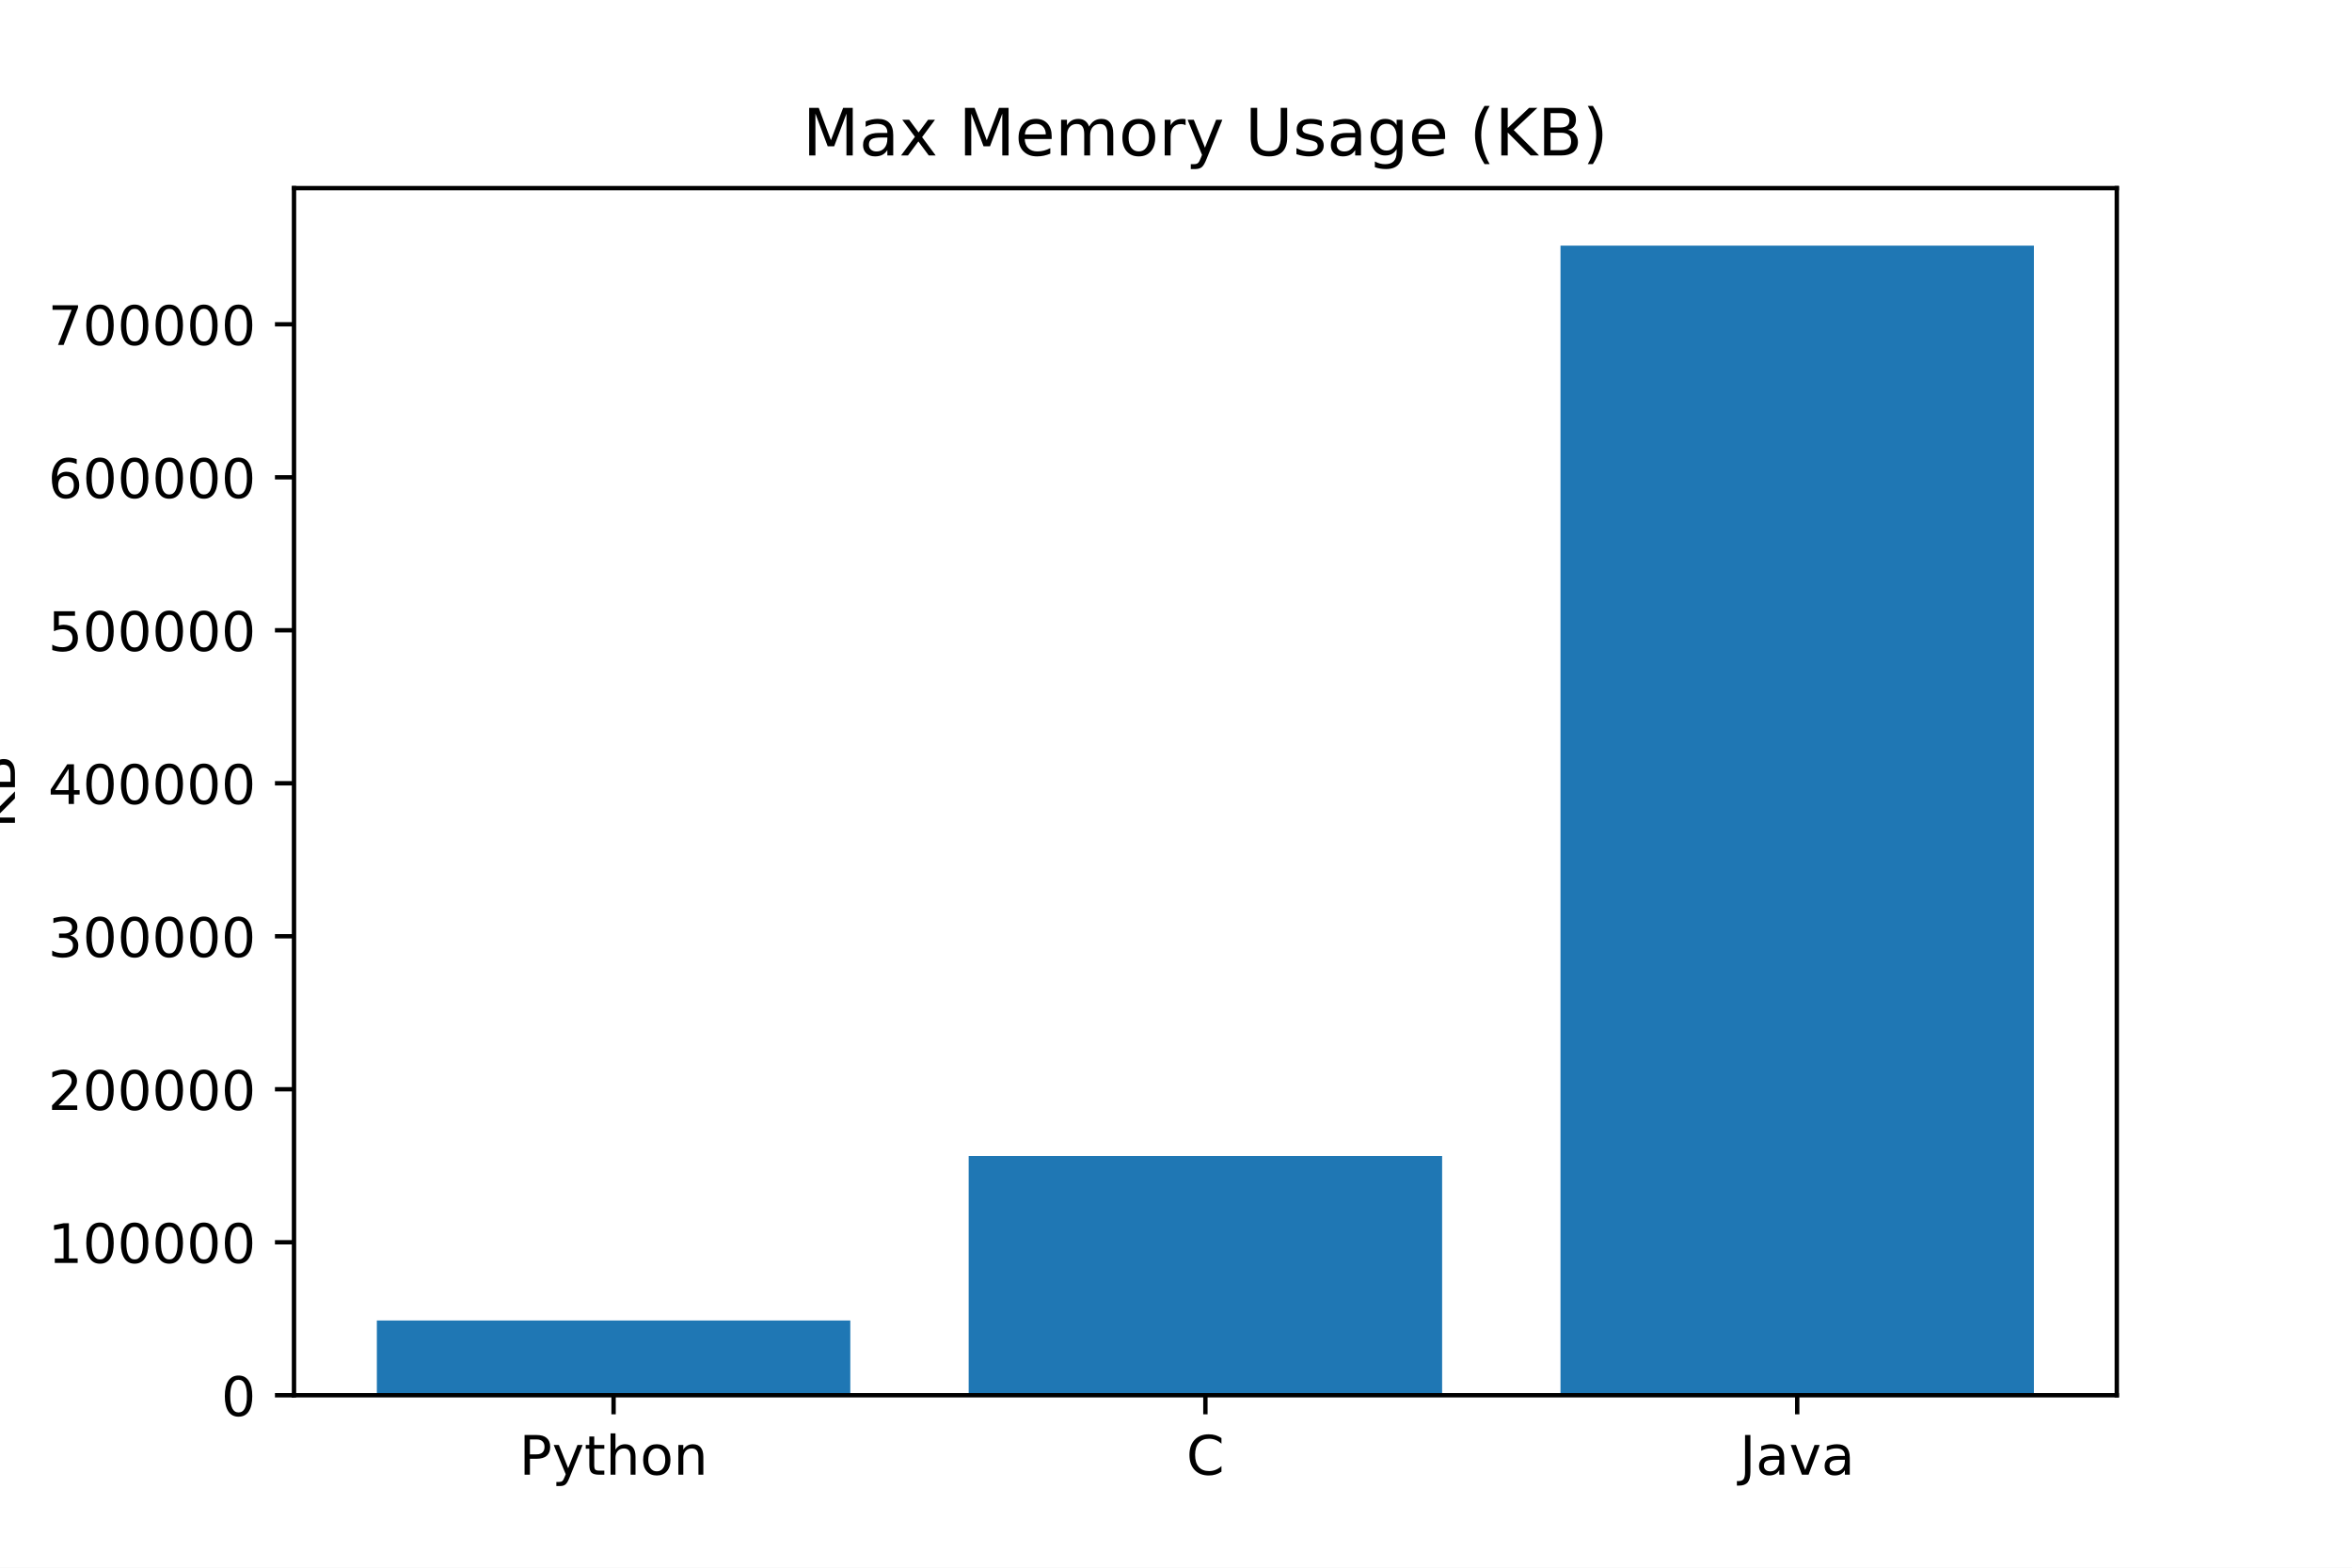
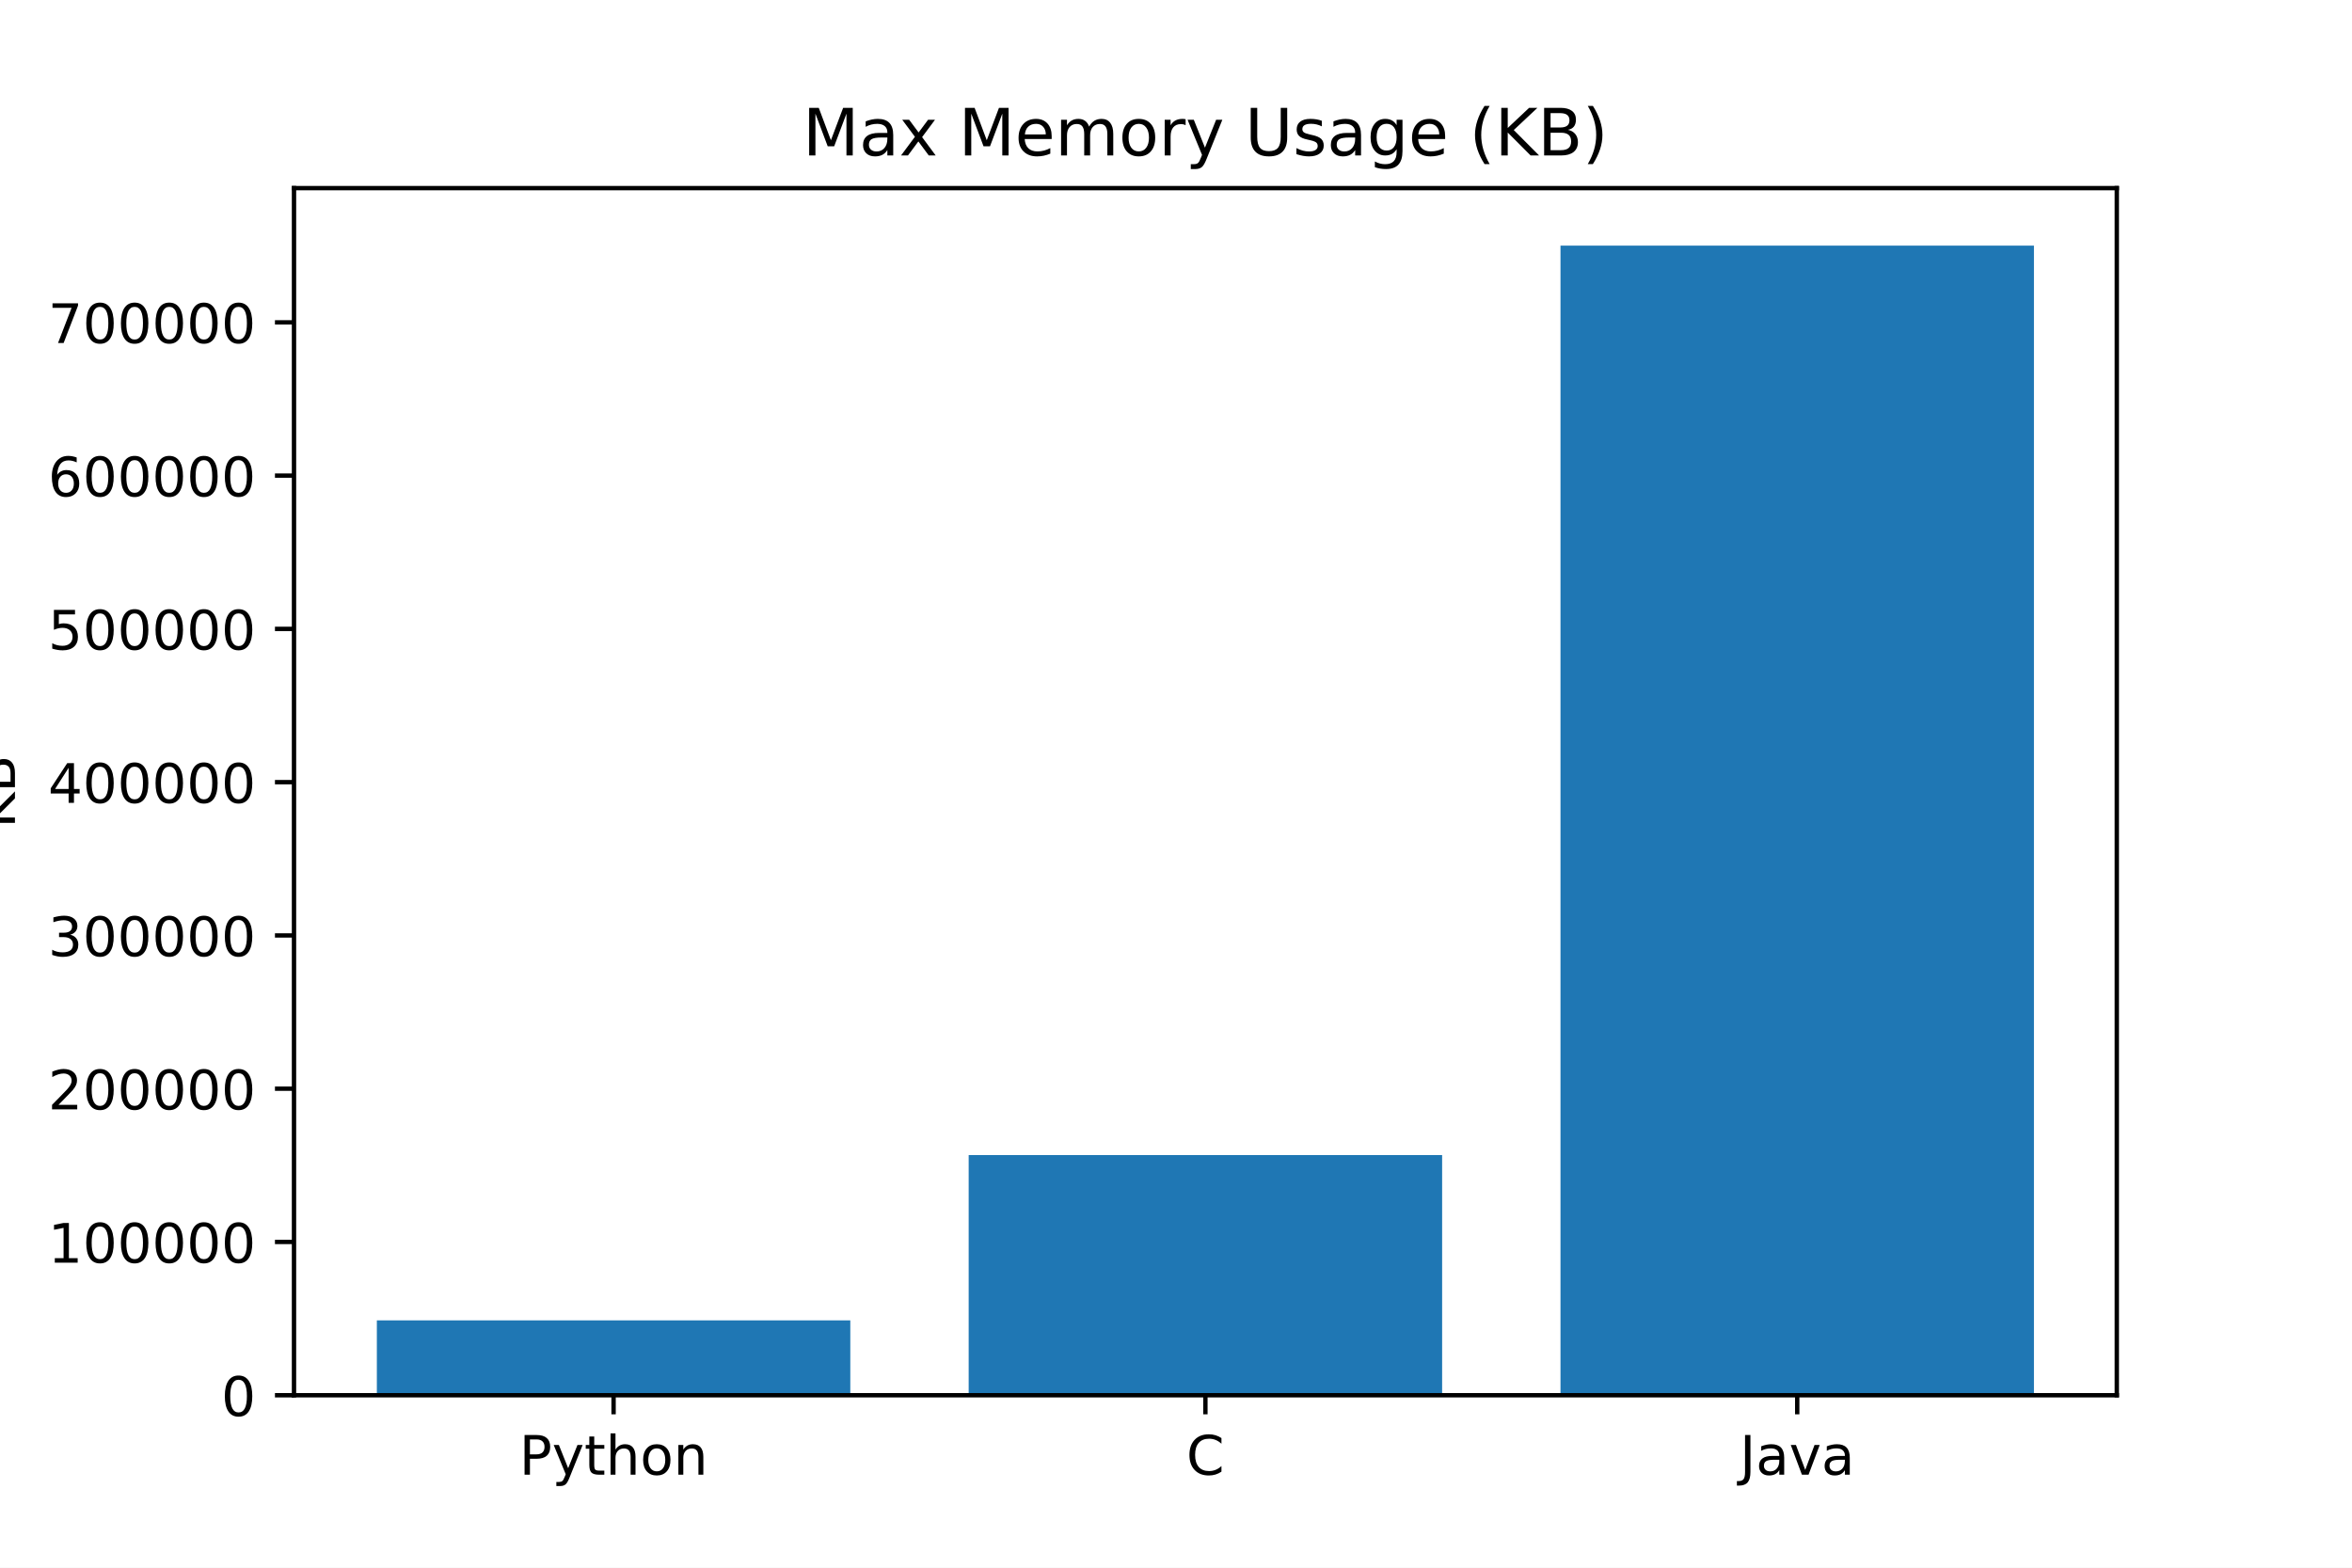
<svg xmlns="http://www.w3.org/2000/svg" xmlns:xlink="http://www.w3.org/1999/xlink" width="432pt" height="288pt" viewBox="0 0 432 288" version="1.1">
  <defs>
    <style type="text/css">*{stroke-linejoin: round; stroke-linecap: butt}</style>
  </defs>
  <g id="figure_1">
    <g id="patch_1">
      <path d="M 0 288  L 432 288  L 432 0  L 0 0  z " style="fill: #ffffff" />
    </g>
    <g id="axes_1">
      <g id="patch_2">
        <path d="M 54 256.32  L 388.8 256.32  L 388.8 34.56  L 54 34.56  z " style="fill: #ffffff" />
      </g>
      <g id="patch_3">
-         <path d="M 69.218 256.32  L 156.179 256.32  L 156.179 242.593  L 69.218 242.593  z " clip-path="url(#pfda36d89ba)" style="fill: #1f77b4" />
+         <path d="M 69.218 256.32  L 156.179 256.32  L 156.179 242.564  L 69.218 242.564  z " clip-path="url(#pd049c1e8f1)" style="fill: #1f77b4" />
      </g>
      <g id="patch_4">
-         <path d="M 177.919 256.32  L 264.881 256.32  L 264.881 212.369  L 177.919 212.369  z " clip-path="url(#pfda36d89ba)" style="fill: #1f77b4" />
+         <path d="M 177.919 256.32  L 264.881 256.32  L 264.881 212.2  L 177.919 212.2  z " clip-path="url(#pd049c1e8f1)" style="fill: #1f77b4" />
      </g>
      <g id="patch_5">
-         <path d="M 286.621 256.32  L 373.582 256.32  L 373.582 45.12  L 286.621 45.12  z " clip-path="url(#pfda36d89ba)" style="fill: #1f77b4" />
+         <path d="M 286.621 256.32  L 373.582 256.32  L 373.582 45.12  L 286.621 45.12  z " clip-path="url(#pd049c1e8f1)" style="fill: #1f77b4" />
      </g>
      <g id="matplotlib.axis_1">
        <g id="xtick_1">
          <g id="line2d_1">
            <defs>
-               <path id="m6451553835" d="M 0 0  L 0 3.5  " style="stroke: #000000; stroke-width: 0.8" />
+               <path id="md23f971708" d="M 0 0  L 0 3.5  " style="stroke: #000000; stroke-width: 0.8" />
            </defs>
            <g>
-               <use xlink:href="#m6451553835" x="112.699" y="256.32" style="stroke: #000000; stroke-width: 0.8" />
+               <use xlink:href="#md23f971708" x="112.699" y="256.32" style="stroke: #000000; stroke-width: 0.8" />
            </g>
          </g>
          <g id="text_1">
            <g transform="translate(95.36745 270.9184) scale(0.1 -0.1)">
              <defs>
                <path id="DejaVuSans-50" d="M 1259 4147  L 1259 2394  L 2053 2394  Q 2494 2394 2734 2622  Q 2975 2850 2975 3272  Q 2975 3691 2734 3919  Q 2494 4147 2053 4147  L 1259 4147  z M 628 4666  L 2053 4666  Q 2838 4666 3239 4311  Q 3641 3956 3641 3272  Q 3641 2581 3239 2228  Q 2838 1875 2053 1875  L 1259 1875  L 1259 0  L 628 0  L 628 4666  z " transform="scale(0.015625)" />
                <path id="DejaVuSans-79" d="M 2059 -325  Q 1816 -950 1584 -1140  Q 1353 -1331 966 -1331  L 506 -1331  L 506 -850  L 844 -850  Q 1081 -850 1212 -737  Q 1344 -625 1503 -206  L 1606 56  L 191 3500  L 800 3500  L 1894 763  L 2988 3500  L 3597 3500  L 2059 -325  z " transform="scale(0.015625)" />
                <path id="DejaVuSans-74" d="M 1172 4494  L 1172 3500  L 2356 3500  L 2356 3053  L 1172 3053  L 1172 1153  Q 1172 725 1289 603  Q 1406 481 1766 481  L 2356 481  L 2356 0  L 1766 0  Q 1100 0 847 248  Q 594 497 594 1153  L 594 3053  L 172 3053  L 172 3500  L 594 3500  L 594 4494  L 1172 4494  z " transform="scale(0.015625)" />
                <path id="DejaVuSans-68" d="M 3513 2113  L 3513 0  L 2938 0  L 2938 2094  Q 2938 2591 2744 2837  Q 2550 3084 2163 3084  Q 1697 3084 1428 2787  Q 1159 2491 1159 1978  L 1159 0  L 581 0  L 581 4863  L 1159 4863  L 1159 2956  Q 1366 3272 1645 3428  Q 1925 3584 2291 3584  Q 2894 3584 3203 3211  Q 3513 2838 3513 2113  z " transform="scale(0.015625)" />
                <path id="DejaVuSans-6f" d="M 1959 3097  Q 1497 3097 1228 2736  Q 959 2375 959 1747  Q 959 1119 1226 758  Q 1494 397 1959 397  Q 2419 397 2687 759  Q 2956 1122 2956 1747  Q 2956 2369 2687 2733  Q 2419 3097 1959 3097  z M 1959 3584  Q 2709 3584 3137 3096  Q 3566 2609 3566 1747  Q 3566 888 3137 398  Q 2709 -91 1959 -91  Q 1206 -91 779 398  Q 353 888 353 1747  Q 353 2609 779 3096  Q 1206 3584 1959 3584  z " transform="scale(0.015625)" />
                <path id="DejaVuSans-6e" d="M 3513 2113  L 3513 0  L 2938 0  L 2938 2094  Q 2938 2591 2744 2837  Q 2550 3084 2163 3084  Q 1697 3084 1428 2787  Q 1159 2491 1159 1978  L 1159 0  L 581 0  L 581 3500  L 1159 3500  L 1159 2956  Q 1366 3272 1645 3428  Q 1925 3584 2291 3584  Q 2894 3584 3203 3211  Q 3513 2838 3513 2113  z " transform="scale(0.015625)" />
              </defs>
              <use xlink:href="#DejaVuSans-50" />
              <use xlink:href="#DejaVuSans-79" transform="translate(60.30273 0)" />
              <use xlink:href="#DejaVuSans-74" transform="translate(119.4824 0)" />
              <use xlink:href="#DejaVuSans-68" transform="translate(158.6914 0)" />
              <use xlink:href="#DejaVuSans-6f" transform="translate(222.0703 0)" />
              <use xlink:href="#DejaVuSans-6e" transform="translate(283.252 0)" />
            </g>
          </g>
        </g>
        <g id="xtick_2">
          <g id="line2d_2">
            <g>
-               <use xlink:href="#m6451553835" x="221.4" y="256.32" style="stroke: #000000; stroke-width: 0.8" />
+               <use xlink:href="#md23f971708" x="221.4" y="256.32" style="stroke: #000000; stroke-width: 0.8" />
            </g>
          </g>
          <g id="text_2">
            <g transform="translate(217.9086 270.9184) scale(0.1 -0.1)">
              <defs>
                <path id="DejaVuSans-43" d="M 4122 4306  L 4122 3641  Q 3803 3938 3442 4084  Q 3081 4231 2675 4231  Q 1875 4231 1450 3742  Q 1025 3253 1025 2328  Q 1025 1406 1450 917  Q 1875 428 2675 428  Q 3081 428 3442 575  Q 3803 722 4122 1019  L 4122 359  Q 3791 134 3420 21  Q 3050 -91 2638 -91  Q 1578 -91 968 557  Q 359 1206 359 2328  Q 359 3453 968 4101  Q 1578 4750 2638 4750  Q 3056 4750 3426 4639  Q 3797 4528 4122 4306  z " transform="scale(0.015625)" />
              </defs>
              <use xlink:href="#DejaVuSans-43" />
            </g>
          </g>
        </g>
        <g id="xtick_3">
          <g id="line2d_3">
            <g>
-               <use xlink:href="#m6451553835" x="330.101" y="256.32" style="stroke: #000000; stroke-width: 0.8" />
+               <use xlink:href="#md23f971708" x="330.101" y="256.32" style="stroke: #000000; stroke-width: 0.8" />
            </g>
          </g>
          <g id="text_3">
            <g transform="translate(319.5388 270.9184) scale(0.1 -0.1)">
              <defs>
                <path id="DejaVuSans-4a" d="M 628 4666  L 1259 4666  L 1259 325  Q 1259 -519 939 -900  Q 619 -1281 -91 -1281  L -331 -1281  L -331 -750  L -134 -750  Q 284 -750 456 -515  Q 628 -281 628 325  L 628 4666  z " transform="scale(0.015625)" />
                <path id="DejaVuSans-61" d="M 2194 1759  Q 1497 1759 1228 1600  Q 959 1441 959 1056  Q 959 750 1161 570  Q 1363 391 1709 391  Q 2188 391 2477 730  Q 2766 1069 2766 1631  L 2766 1759  L 2194 1759  z M 3341 1997  L 3341 0  L 2766 0  L 2766 531  Q 2569 213 2275 61  Q 1981 -91 1556 -91  Q 1019 -91 701 211  Q 384 513 384 1019  Q 384 1609 779 1909  Q 1175 2209 1959 2209  L 2766 2209  L 2766 2266  Q 2766 2663 2505 2880  Q 2244 3097 1772 3097  Q 1472 3097 1187 3025  Q 903 2953 641 2809  L 641 3341  Q 956 3463 1253 3523  Q 1550 3584 1831 3584  Q 2591 3584 2966 3190  Q 3341 2797 3341 1997  z " transform="scale(0.015625)" />
                <path id="DejaVuSans-76" d="M 191 3500  L 800 3500  L 1894 563  L 2988 3500  L 3597 3500  L 2284 0  L 1503 0  L 191 3500  z " transform="scale(0.015625)" />
              </defs>
              <use xlink:href="#DejaVuSans-4a" />
              <use xlink:href="#DejaVuSans-61" transform="translate(29.49219 0)" />
              <use xlink:href="#DejaVuSans-76" transform="translate(90.77148 0)" />
              <use xlink:href="#DejaVuSans-61" transform="translate(149.9512 0)" />
            </g>
          </g>
        </g>
      </g>
      <g id="matplotlib.axis_2">
        <g id="ytick_1">
          <g id="line2d_4">
            <defs>
-               <path id="m3475163cb6" d="M 0 0  L -3.5 0  " style="stroke: #000000; stroke-width: 0.8" />
+               <path id="m2486674ae5" d="M 0 0  L -3.5 0  " style="stroke: #000000; stroke-width: 0.8" />
            </defs>
            <g>
-               <use xlink:href="#m3475163cb6" x="54" y="256.32" style="stroke: #000000; stroke-width: 0.8" />
+               <use xlink:href="#m2486674ae5" x="54" y="256.32" style="stroke: #000000; stroke-width: 0.8" />
            </g>
          </g>
          <g id="text_4">
            <g transform="translate(40.6375 260.1192) scale(0.1 -0.1)">
              <defs>
                <path id="DejaVuSans-30" d="M 2034 4250  Q 1547 4250 1301 3770  Q 1056 3291 1056 2328  Q 1056 1369 1301 889  Q 1547 409 2034 409  Q 2525 409 2770 889  Q 3016 1369 3016 2328  Q 3016 3291 2770 3770  Q 2525 4250 2034 4250  z M 2034 4750  Q 2819 4750 3233 4129  Q 3647 3509 3647 2328  Q 3647 1150 3233 529  Q 2819 -91 2034 -91  Q 1250 -91 836 529  Q 422 1150 422 2328  Q 422 3509 836 4129  Q 1250 4750 2034 4750  z " transform="scale(0.015625)" />
              </defs>
              <use xlink:href="#DejaVuSans-30" />
            </g>
          </g>
        </g>
        <g id="ytick_2">
          <g id="line2d_5">
            <g>
-               <use xlink:href="#m3475163cb6" x="54" y="228.214" style="stroke: #000000; stroke-width: 0.8" />
+               <use xlink:href="#m2486674ae5" x="54" y="228.162" style="stroke: #000000; stroke-width: 0.8" />
            </g>
          </g>
          <g id="text_5">
-             <g transform="translate(8.825 232.013) scale(0.1 -0.1)">
+             <g transform="translate(8.825 231.9616) scale(0.1 -0.1)">
              <defs>
                <path id="DejaVuSans-31" d="M 794 531  L 1825 531  L 1825 4091  L 703 3866  L 703 4441  L 1819 4666  L 2450 4666  L 2450 531  L 3481 531  L 3481 0  L 794 0  L 794 531  z " transform="scale(0.015625)" />
              </defs>
              <use xlink:href="#DejaVuSans-31" />
              <use xlink:href="#DejaVuSans-30" transform="translate(63.62305 0)" />
              <use xlink:href="#DejaVuSans-30" transform="translate(127.2461 0)" />
              <use xlink:href="#DejaVuSans-30" transform="translate(190.8691 0)" />
              <use xlink:href="#DejaVuSans-30" transform="translate(254.4922 0)" />
              <use xlink:href="#DejaVuSans-30" transform="translate(318.1152 0)" />
            </g>
          </g>
        </g>
        <g id="ytick_3">
          <g id="line2d_6">
            <g>
-               <use xlink:href="#m3475163cb6" x="54" y="200.108" style="stroke: #000000; stroke-width: 0.8" />
+               <use xlink:href="#m2486674ae5" x="54" y="200.005" style="stroke: #000000; stroke-width: 0.8" />
            </g>
          </g>
          <g id="text_6">
-             <g transform="translate(8.825 203.9068) scale(0.1 -0.1)">
+             <g transform="translate(8.825 203.804) scale(0.1 -0.1)">
              <defs>
                <path id="DejaVuSans-32" d="M 1228 531  L 3431 531  L 3431 0  L 469 0  L 469 531  Q 828 903 1448 1529  Q 2069 2156 2228 2338  Q 2531 2678 2651 2914  Q 2772 3150 2772 3378  Q 2772 3750 2511 3984  Q 2250 4219 1831 4219  Q 1534 4219 1204 4116  Q 875 4013 500 3803  L 500 4441  Q 881 4594 1212 4672  Q 1544 4750 1819 4750  Q 2544 4750 2975 4387  Q 3406 4025 3406 3419  Q 3406 3131 3298 2873  Q 3191 2616 2906 2266  Q 2828 2175 2409 1742  Q 1991 1309 1228 531  z " transform="scale(0.015625)" />
              </defs>
              <use xlink:href="#DejaVuSans-32" />
              <use xlink:href="#DejaVuSans-30" transform="translate(63.62305 0)" />
              <use xlink:href="#DejaVuSans-30" transform="translate(127.2461 0)" />
              <use xlink:href="#DejaVuSans-30" transform="translate(190.8691 0)" />
              <use xlink:href="#DejaVuSans-30" transform="translate(254.4922 0)" />
              <use xlink:href="#DejaVuSans-30" transform="translate(318.1152 0)" />
            </g>
          </g>
        </g>
        <g id="ytick_4">
          <g id="line2d_7">
            <g>
-               <use xlink:href="#m3475163cb6" x="54" y="172.001" style="stroke: #000000; stroke-width: 0.8" />
+               <use xlink:href="#m2486674ae5" x="54" y="171.847" style="stroke: #000000; stroke-width: 0.8" />
            </g>
          </g>
          <g id="text_7">
-             <g transform="translate(8.825 175.8007) scale(0.1 -0.1)">
+             <g transform="translate(8.825 175.6464) scale(0.1 -0.1)">
              <defs>
                <path id="DejaVuSans-33" d="M 2597 2516  Q 3050 2419 3304 2112  Q 3559 1806 3559 1356  Q 3559 666 3084 287  Q 2609 -91 1734 -91  Q 1441 -91 1130 -33  Q 819 25 488 141  L 488 750  Q 750 597 1062 519  Q 1375 441 1716 441  Q 2309 441 2620 675  Q 2931 909 2931 1356  Q 2931 1769 2642 2001  Q 2353 2234 1838 2234  L 1294 2234  L 1294 2753  L 1863 2753  Q 2328 2753 2575 2939  Q 2822 3125 2822 3475  Q 2822 3834 2567 4026  Q 2313 4219 1838 4219  Q 1578 4219 1281 4162  Q 984 4106 628 3988  L 628 4550  Q 988 4650 1302 4700  Q 1616 4750 1894 4750  Q 2613 4750 3031 4423  Q 3450 4097 3450 3541  Q 3450 3153 3228 2886  Q 3006 2619 2597 2516  z " transform="scale(0.015625)" />
              </defs>
              <use xlink:href="#DejaVuSans-33" />
              <use xlink:href="#DejaVuSans-30" transform="translate(63.62305 0)" />
              <use xlink:href="#DejaVuSans-30" transform="translate(127.2461 0)" />
              <use xlink:href="#DejaVuSans-30" transform="translate(190.8691 0)" />
              <use xlink:href="#DejaVuSans-30" transform="translate(254.4922 0)" />
              <use xlink:href="#DejaVuSans-30" transform="translate(318.1152 0)" />
            </g>
          </g>
        </g>
        <g id="ytick_5">
          <g id="line2d_8">
            <g>
-               <use xlink:href="#m3475163cb6" x="54" y="143.895" style="stroke: #000000; stroke-width: 0.8" />
+               <use xlink:href="#m2486674ae5" x="54" y="143.69" style="stroke: #000000; stroke-width: 0.8" />
            </g>
          </g>
          <g id="text_8">
-             <g transform="translate(8.825 147.6945) scale(0.1 -0.1)">
+             <g transform="translate(8.825 147.4888) scale(0.1 -0.1)">
              <defs>
                <path id="DejaVuSans-34" d="M 2419 4116  L 825 1625  L 2419 1625  L 2419 4116  z M 2253 4666  L 3047 4666  L 3047 1625  L 3713 1625  L 3713 1100  L 3047 1100  L 3047 0  L 2419 0  L 2419 1100  L 313 1100  L 313 1709  L 2253 4666  z " transform="scale(0.015625)" />
              </defs>
              <use xlink:href="#DejaVuSans-34" />
              <use xlink:href="#DejaVuSans-30" transform="translate(63.62305 0)" />
              <use xlink:href="#DejaVuSans-30" transform="translate(127.2461 0)" />
              <use xlink:href="#DejaVuSans-30" transform="translate(190.8691 0)" />
              <use xlink:href="#DejaVuSans-30" transform="translate(254.4922 0)" />
              <use xlink:href="#DejaVuSans-30" transform="translate(318.1152 0)" />
            </g>
          </g>
        </g>
        <g id="ytick_6">
          <g id="line2d_9">
            <g>
-               <use xlink:href="#m3475163cb6" x="54" y="115.789" style="stroke: #000000; stroke-width: 0.8" />
+               <use xlink:href="#m2486674ae5" x="54" y="115.532" style="stroke: #000000; stroke-width: 0.8" />
            </g>
          </g>
          <g id="text_9">
-             <g transform="translate(8.825 119.5883) scale(0.1 -0.1)">
+             <g transform="translate(8.825 119.3312) scale(0.1 -0.1)">
              <defs>
                <path id="DejaVuSans-35" d="M 691 4666  L 3169 4666  L 3169 4134  L 1269 4134  L 1269 2991  Q 1406 3038 1543 3061  Q 1681 3084 1819 3084  Q 2600 3084 3056 2656  Q 3513 2228 3513 1497  Q 3513 744 3044 326  Q 2575 -91 1722 -91  Q 1428 -91 1123 -41  Q 819 9 494 109  L 494 744  Q 775 591 1075 516  Q 1375 441 1709 441  Q 2250 441 2565 725  Q 2881 1009 2881 1497  Q 2881 1984 2565 2268  Q 2250 2553 1709 2553  Q 1456 2553 1204 2497  Q 953 2441 691 2322  L 691 4666  z " transform="scale(0.015625)" />
              </defs>
              <use xlink:href="#DejaVuSans-35" />
              <use xlink:href="#DejaVuSans-30" transform="translate(63.62305 0)" />
              <use xlink:href="#DejaVuSans-30" transform="translate(127.2461 0)" />
              <use xlink:href="#DejaVuSans-30" transform="translate(190.8691 0)" />
              <use xlink:href="#DejaVuSans-30" transform="translate(254.4922 0)" />
              <use xlink:href="#DejaVuSans-30" transform="translate(318.1152 0)" />
            </g>
          </g>
        </g>
        <g id="ytick_7">
          <g id="line2d_10">
            <g>
-               <use xlink:href="#m3475163cb6" x="54" y="87.683" style="stroke: #000000; stroke-width: 0.8" />
+               <use xlink:href="#m2486674ae5" x="54" y="87.374" style="stroke: #000000; stroke-width: 0.8" />
            </g>
          </g>
          <g id="text_10">
-             <g transform="translate(8.825 91.4821) scale(0.1 -0.1)">
+             <g transform="translate(8.825 91.17364) scale(0.1 -0.1)">
              <defs>
                <path id="DejaVuSans-36" d="M 2113 2584  Q 1688 2584 1439 2293  Q 1191 2003 1191 1497  Q 1191 994 1439 701  Q 1688 409 2113 409  Q 2538 409 2786 701  Q 3034 994 3034 1497  Q 3034 2003 2786 2293  Q 2538 2584 2113 2584  z M 3366 4563  L 3366 3988  Q 3128 4100 2886 4159  Q 2644 4219 2406 4219  Q 1781 4219 1451 3797  Q 1122 3375 1075 2522  Q 1259 2794 1537 2939  Q 1816 3084 2150 3084  Q 2853 3084 3261 2657  Q 3669 2231 3669 1497  Q 3669 778 3244 343  Q 2819 -91 2113 -91  Q 1303 -91 875 529  Q 447 1150 447 2328  Q 447 3434 972 4092  Q 1497 4750 2381 4750  Q 2619 4750 2861 4703  Q 3103 4656 3366 4563  z " transform="scale(0.015625)" />
              </defs>
              <use xlink:href="#DejaVuSans-36" />
              <use xlink:href="#DejaVuSans-30" transform="translate(63.62305 0)" />
              <use xlink:href="#DejaVuSans-30" transform="translate(127.2461 0)" />
              <use xlink:href="#DejaVuSans-30" transform="translate(190.8691 0)" />
              <use xlink:href="#DejaVuSans-30" transform="translate(254.4922 0)" />
              <use xlink:href="#DejaVuSans-30" transform="translate(318.1152 0)" />
            </g>
          </g>
        </g>
        <g id="ytick_8">
          <g id="line2d_11">
            <g>
-               <use xlink:href="#m3475163cb6" x="54" y="59.577" style="stroke: #000000; stroke-width: 0.8" />
+               <use xlink:href="#m2486674ae5" x="54" y="59.217" style="stroke: #000000; stroke-width: 0.8" />
            </g>
          </g>
          <g id="text_11">
-             <g transform="translate(8.825 63.37592) scale(0.1 -0.1)">
+             <g transform="translate(8.825 63.01604) scale(0.1 -0.1)">
              <defs>
                <path id="DejaVuSans-37" d="M 525 4666  L 3525 4666  L 3525 4397  L 1831 0  L 1172 0  L 2766 4134  L 525 4134  L 525 4666  z " transform="scale(0.015625)" />
              </defs>
              <use xlink:href="#DejaVuSans-37" />
              <use xlink:href="#DejaVuSans-30" transform="translate(63.62305 0)" />
              <use xlink:href="#DejaVuSans-30" transform="translate(127.2461 0)" />
              <use xlink:href="#DejaVuSans-30" transform="translate(190.8691 0)" />
              <use xlink:href="#DejaVuSans-30" transform="translate(254.4922 0)" />
              <use xlink:href="#DejaVuSans-30" transform="translate(318.1152 0)" />
            </g>
          </g>
        </g>
        <g id="text_12">
          <g transform="translate(2.745312 152.1494) rotate(-90) scale(0.1 -0.1)">
            <defs>
              <path id="DejaVuSans-4b" d="M 628 4666  L 1259 4666  L 1259 2694  L 3353 4666  L 4166 4666  L 1850 2491  L 4331 0  L 3500 0  L 1259 2247  L 1259 0  L 628 0  L 628 4666  z " transform="scale(0.015625)" />
              <path id="DejaVuSans-42" d="M 1259 2228  L 1259 519  L 2272 519  Q 2781 519 3026 730  Q 3272 941 3272 1375  Q 3272 1813 3026 2020  Q 2781 2228 2272 2228  L 1259 2228  z M 1259 4147  L 1259 2741  L 2194 2741  Q 2656 2741 2882 2914  Q 3109 3088 3109 3444  Q 3109 3797 2882 3972  Q 2656 4147 2194 4147  L 1259 4147  z M 628 4666  L 2241 4666  Q 2963 4666 3353 4366  Q 3744 4066 3744 3513  Q 3744 3084 3544 2831  Q 3344 2578 2956 2516  Q 3422 2416 3680 2098  Q 3938 1781 3938 1306  Q 3938 681 3513 340  Q 3088 0 2303 0  L 628 0  L 628 4666  z " transform="scale(0.015625)" />
            </defs>
            <use xlink:href="#DejaVuSans-4b" />
            <use xlink:href="#DejaVuSans-42" transform="translate(65.57617 0)" />
          </g>
        </g>
      </g>
      <g id="patch_6">
        <path d="M 54 256.32  L 54 34.56  " style="fill: none; stroke: #000000; stroke-width: 0.8; stroke-linejoin: miter; stroke-linecap: square" />
      </g>
      <g id="patch_7">
        <path d="M 388.8 256.32  L 388.8 34.56  " style="fill: none; stroke: #000000; stroke-width: 0.8; stroke-linejoin: miter; stroke-linecap: square" />
      </g>
      <g id="patch_8">
        <path d="M 54 256.32  L 388.8 256.32  " style="fill: none; stroke: #000000; stroke-width: 0.8; stroke-linejoin: miter; stroke-linecap: square" />
      </g>
      <g id="patch_9">
        <path d="M 54 34.56  L 388.8 34.56  " style="fill: none; stroke: #000000; stroke-width: 0.8; stroke-linejoin: miter; stroke-linecap: square" />
      </g>
      <g id="text_13">
        <g transform="translate(147.4444 28.56) scale(0.12 -0.12)">
          <defs>
            <path id="DejaVuSans-4d" d="M 628 4666  L 1569 4666  L 2759 1491  L 3956 4666  L 4897 4666  L 4897 0  L 4281 0  L 4281 4097  L 3078 897  L 2444 897  L 1241 4097  L 1241 0  L 628 0  L 628 4666  z " transform="scale(0.015625)" />
            <path id="DejaVuSans-78" d="M 3513 3500  L 2247 1797  L 3578 0  L 2900 0  L 1881 1375  L 863 0  L 184 0  L 1544 1831  L 300 3500  L 978 3500  L 1906 2253  L 2834 3500  L 3513 3500  z " transform="scale(0.015625)" />
            <path id="DejaVuSans-20" transform="scale(0.015625)" />
            <path id="DejaVuSans-65" d="M 3597 1894  L 3597 1613  L 953 1613  Q 991 1019 1311 708  Q 1631 397 2203 397  Q 2534 397 2845 478  Q 3156 559 3463 722  L 3463 178  Q 3153 47 2828 -22  Q 2503 -91 2169 -91  Q 1331 -91 842 396  Q 353 884 353 1716  Q 353 2575 817 3079  Q 1281 3584 2069 3584  Q 2775 3584 3186 3129  Q 3597 2675 3597 1894  z M 3022 2063  Q 3016 2534 2758 2815  Q 2500 3097 2075 3097  Q 1594 3097 1305 2825  Q 1016 2553 972 2059  L 3022 2063  z " transform="scale(0.015625)" />
            <path id="DejaVuSans-6d" d="M 3328 2828  Q 3544 3216 3844 3400  Q 4144 3584 4550 3584  Q 5097 3584 5394 3201  Q 5691 2819 5691 2113  L 5691 0  L 5113 0  L 5113 2094  Q 5113 2597 4934 2840  Q 4756 3084 4391 3084  Q 3944 3084 3684 2787  Q 3425 2491 3425 1978  L 3425 0  L 2847 0  L 2847 2094  Q 2847 2600 2669 2842  Q 2491 3084 2119 3084  Q 1678 3084 1418 2786  Q 1159 2488 1159 1978  L 1159 0  L 581 0  L 581 3500  L 1159 3500  L 1159 2956  Q 1356 3278 1631 3431  Q 1906 3584 2284 3584  Q 2666 3584 2933 3390  Q 3200 3197 3328 2828  z " transform="scale(0.015625)" />
            <path id="DejaVuSans-72" d="M 2631 2963  Q 2534 3019 2420 3045  Q 2306 3072 2169 3072  Q 1681 3072 1420 2755  Q 1159 2438 1159 1844  L 1159 0  L 581 0  L 581 3500  L 1159 3500  L 1159 2956  Q 1341 3275 1631 3429  Q 1922 3584 2338 3584  Q 2397 3584 2469 3576  Q 2541 3569 2628 3553  L 2631 2963  z " transform="scale(0.015625)" />
            <path id="DejaVuSans-55" d="M 556 4666  L 1191 4666  L 1191 1831  Q 1191 1081 1462 751  Q 1734 422 2344 422  Q 2950 422 3222 751  Q 3494 1081 3494 1831  L 3494 4666  L 4128 4666  L 4128 1753  Q 4128 841 3676 375  Q 3225 -91 2344 -91  Q 1459 -91 1007 375  Q 556 841 556 1753  L 556 4666  z " transform="scale(0.015625)" />
            <path id="DejaVuSans-73" d="M 2834 3397  L 2834 2853  Q 2591 2978 2328 3040  Q 2066 3103 1784 3103  Q 1356 3103 1142 2972  Q 928 2841 928 2578  Q 928 2378 1081 2264  Q 1234 2150 1697 2047  L 1894 2003  Q 2506 1872 2764 1633  Q 3022 1394 3022 966  Q 3022 478 2636 193  Q 2250 -91 1575 -91  Q 1294 -91 989 -36  Q 684 19 347 128  L 347 722  Q 666 556 975 473  Q 1284 391 1588 391  Q 1994 391 2212 530  Q 2431 669 2431 922  Q 2431 1156 2273 1281  Q 2116 1406 1581 1522  L 1381 1569  Q 847 1681 609 1914  Q 372 2147 372 2553  Q 372 3047 722 3315  Q 1072 3584 1716 3584  Q 2034 3584 2315 3537  Q 2597 3491 2834 3397  z " transform="scale(0.015625)" />
            <path id="DejaVuSans-67" d="M 2906 1791  Q 2906 2416 2648 2759  Q 2391 3103 1925 3103  Q 1463 3103 1205 2759  Q 947 2416 947 1791  Q 947 1169 1205 825  Q 1463 481 1925 481  Q 2391 481 2648 825  Q 2906 1169 2906 1791  z M 3481 434  Q 3481 -459 3084 -895  Q 2688 -1331 1869 -1331  Q 1566 -1331 1297 -1286  Q 1028 -1241 775 -1147  L 775 -588  Q 1028 -725 1275 -790  Q 1522 -856 1778 -856  Q 2344 -856 2625 -561  Q 2906 -266 2906 331  L 2906 616  Q 2728 306 2450 153  Q 2172 0 1784 0  Q 1141 0 747 490  Q 353 981 353 1791  Q 353 2603 747 3093  Q 1141 3584 1784 3584  Q 2172 3584 2450 3431  Q 2728 3278 2906 2969  L 2906 3500  L 3481 3500  L 3481 434  z " transform="scale(0.015625)" />
            <path id="DejaVuSans-28" d="M 1984 4856  Q 1566 4138 1362 3434  Q 1159 2731 1159 2009  Q 1159 1288 1364 580  Q 1569 -128 1984 -844  L 1484 -844  Q 1016 -109 783 600  Q 550 1309 550 2009  Q 550 2706 781 3412  Q 1013 4119 1484 4856  L 1984 4856  z " transform="scale(0.015625)" />
            <path id="DejaVuSans-29" d="M 513 4856  L 1013 4856  Q 1481 4119 1714 3412  Q 1947 2706 1947 2009  Q 1947 1309 1714 600  Q 1481 -109 1013 -844  L 513 -844  Q 928 -128 1133 580  Q 1338 1288 1338 2009  Q 1338 2731 1133 3434  Q 928 4138 513 4856  z " transform="scale(0.015625)" />
          </defs>
          <use xlink:href="#DejaVuSans-4d" />
          <use xlink:href="#DejaVuSans-61" transform="translate(86.2793 0)" />
          <use xlink:href="#DejaVuSans-78" transform="translate(147.5586 0)" />
          <use xlink:href="#DejaVuSans-20" transform="translate(206.7383 0)" />
          <use xlink:href="#DejaVuSans-4d" transform="translate(238.5254 0)" />
          <use xlink:href="#DejaVuSans-65" transform="translate(324.8047 0)" />
          <use xlink:href="#DejaVuSans-6d" transform="translate(386.3281 0)" />
          <use xlink:href="#DejaVuSans-6f" transform="translate(483.7402 0)" />
          <use xlink:href="#DejaVuSans-72" transform="translate(544.9219 0)" />
          <use xlink:href="#DejaVuSans-79" transform="translate(586.0352 0)" />
          <use xlink:href="#DejaVuSans-20" transform="translate(645.2148 0)" />
          <use xlink:href="#DejaVuSans-55" transform="translate(677.002 0)" />
          <use xlink:href="#DejaVuSans-73" transform="translate(750.1953 0)" />
          <use xlink:href="#DejaVuSans-61" transform="translate(802.2949 0)" />
          <use xlink:href="#DejaVuSans-67" transform="translate(863.5742 0)" />
          <use xlink:href="#DejaVuSans-65" transform="translate(927.0508 0)" />
          <use xlink:href="#DejaVuSans-20" transform="translate(988.5742 0)" />
          <use xlink:href="#DejaVuSans-28" transform="translate(1020.361 0)" />
          <use xlink:href="#DejaVuSans-4b" transform="translate(1059.375 0)" />
          <use xlink:href="#DejaVuSans-42" transform="translate(1124.951 0)" />
          <use xlink:href="#DejaVuSans-29" transform="translate(1193.555 0)" />
        </g>
      </g>
    </g>
  </g>
  <defs>
-     <clipPath id="pfda36d89ba">
+     <clipPath id="pd049c1e8f1">
      <rect x="54" y="34.56" width="334.8" height="221.76" />
    </clipPath>
  </defs>
</svg>
